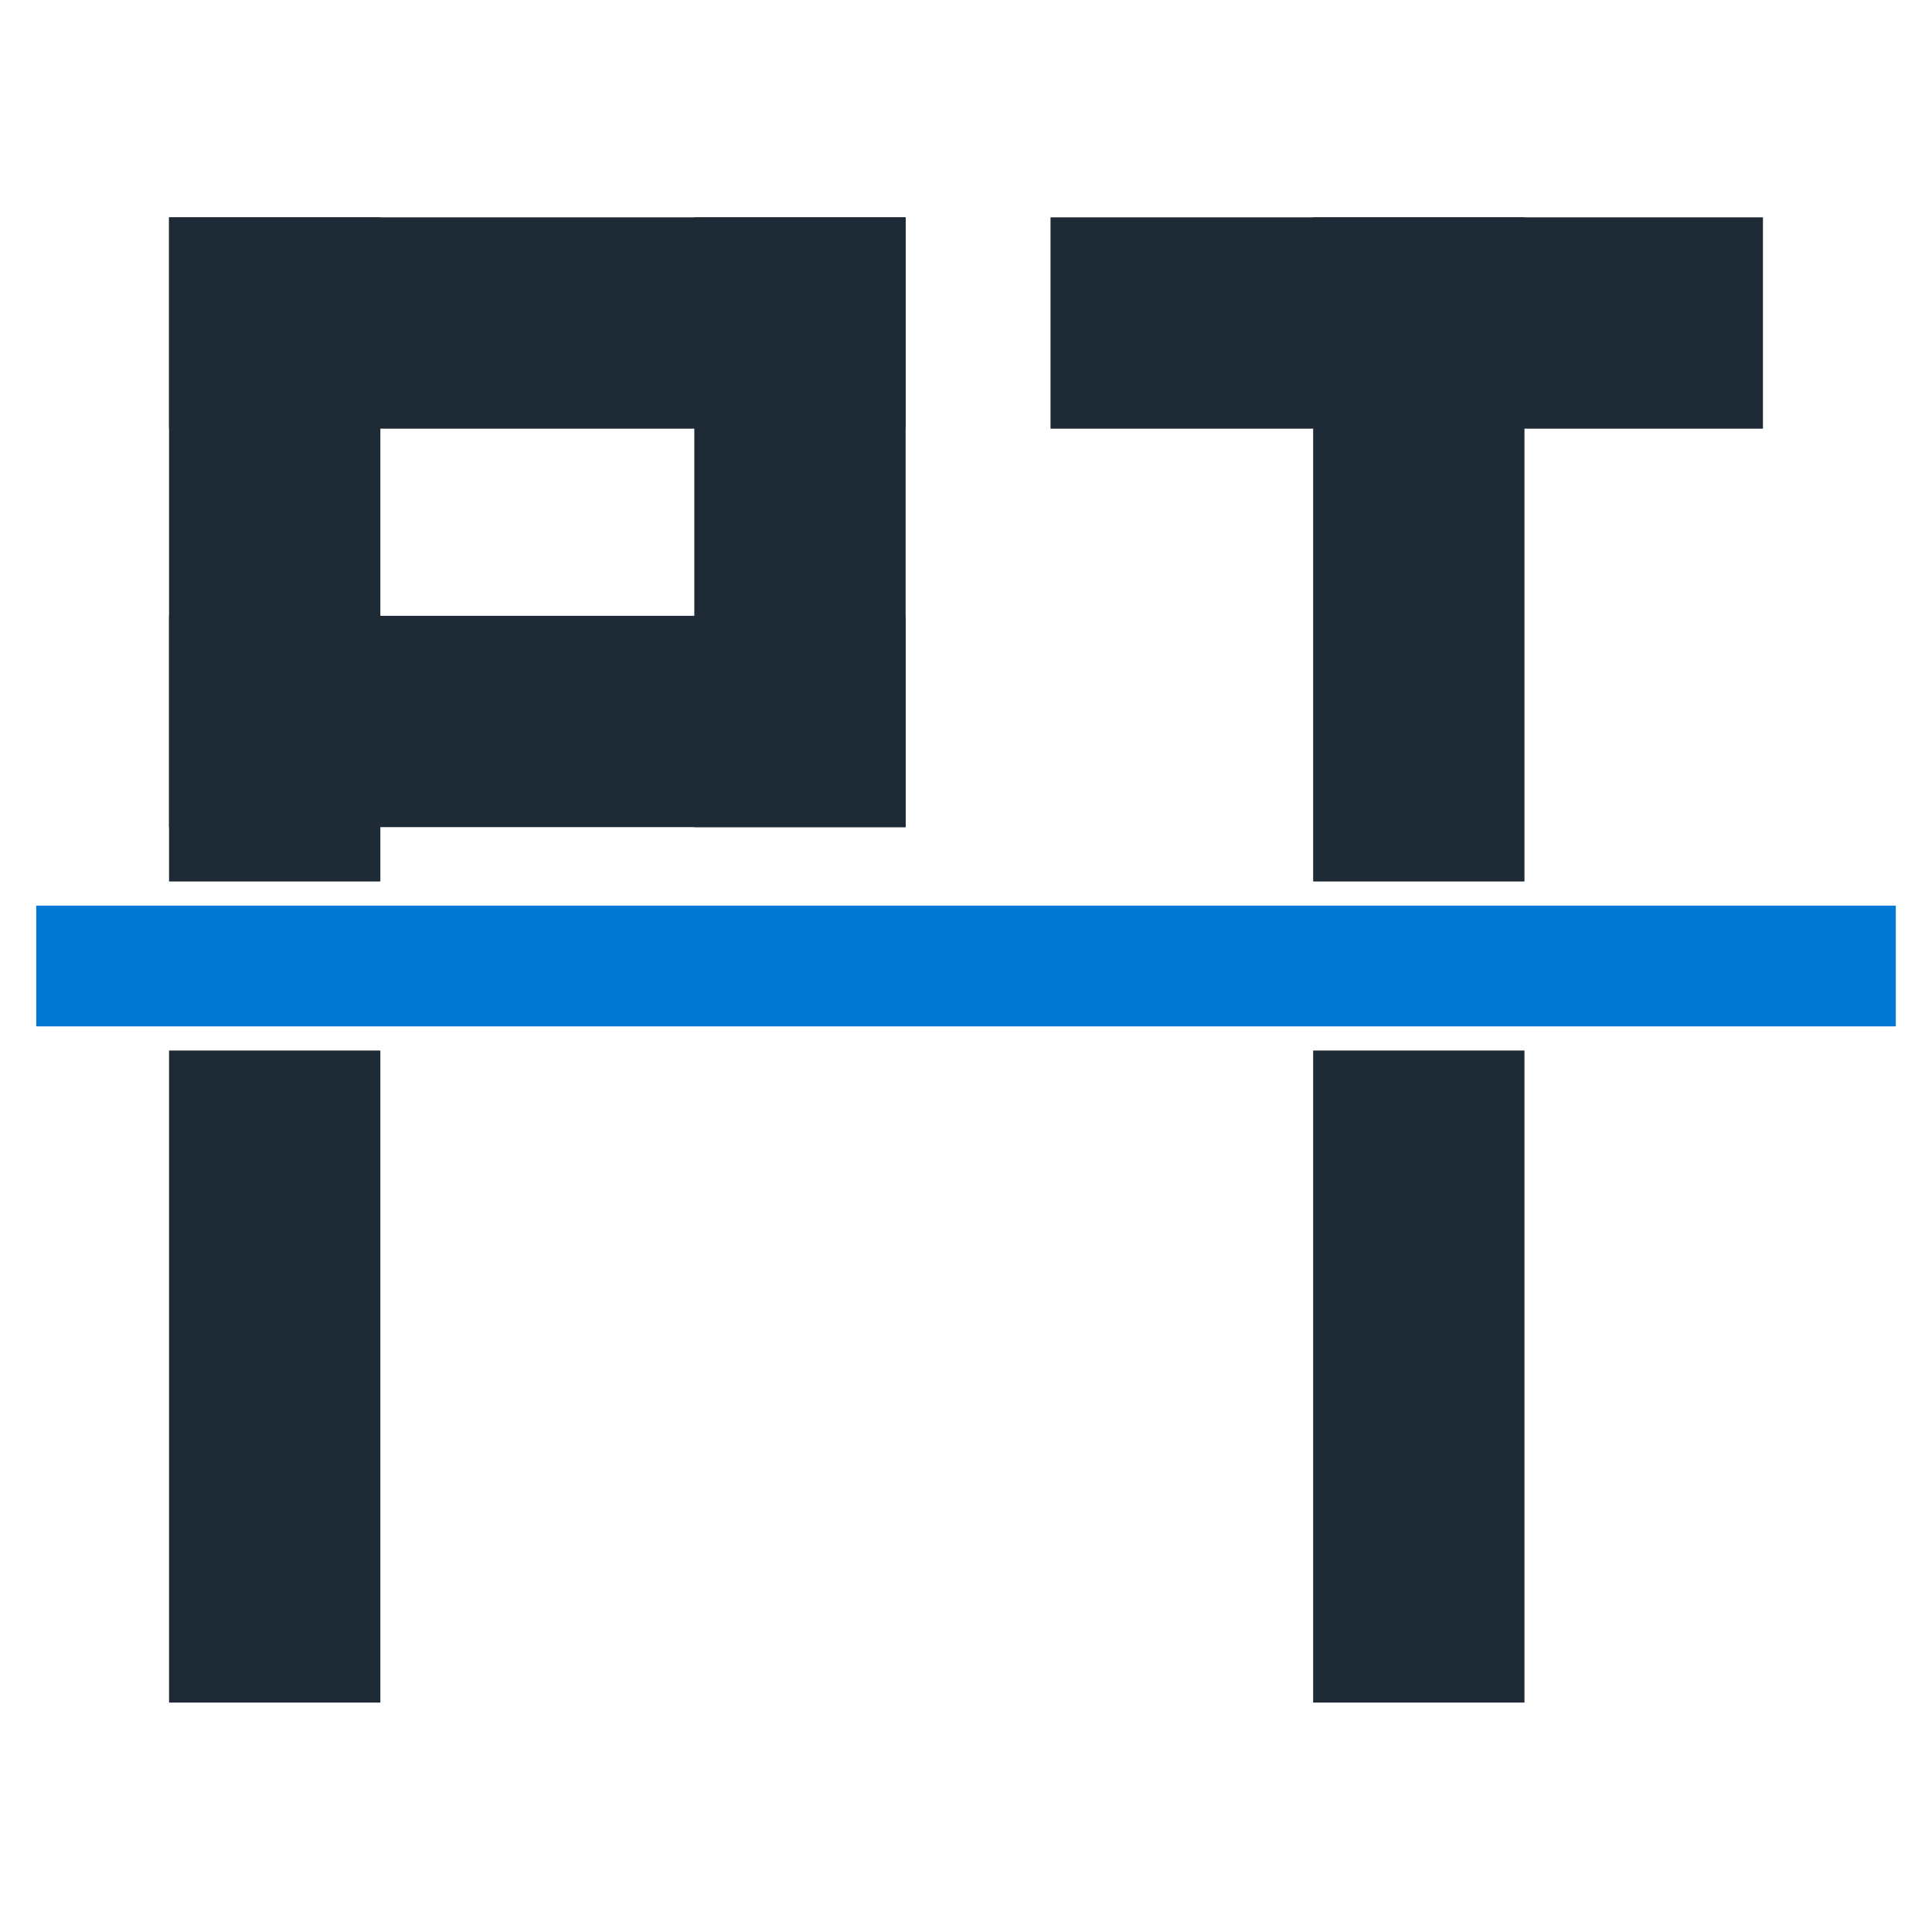
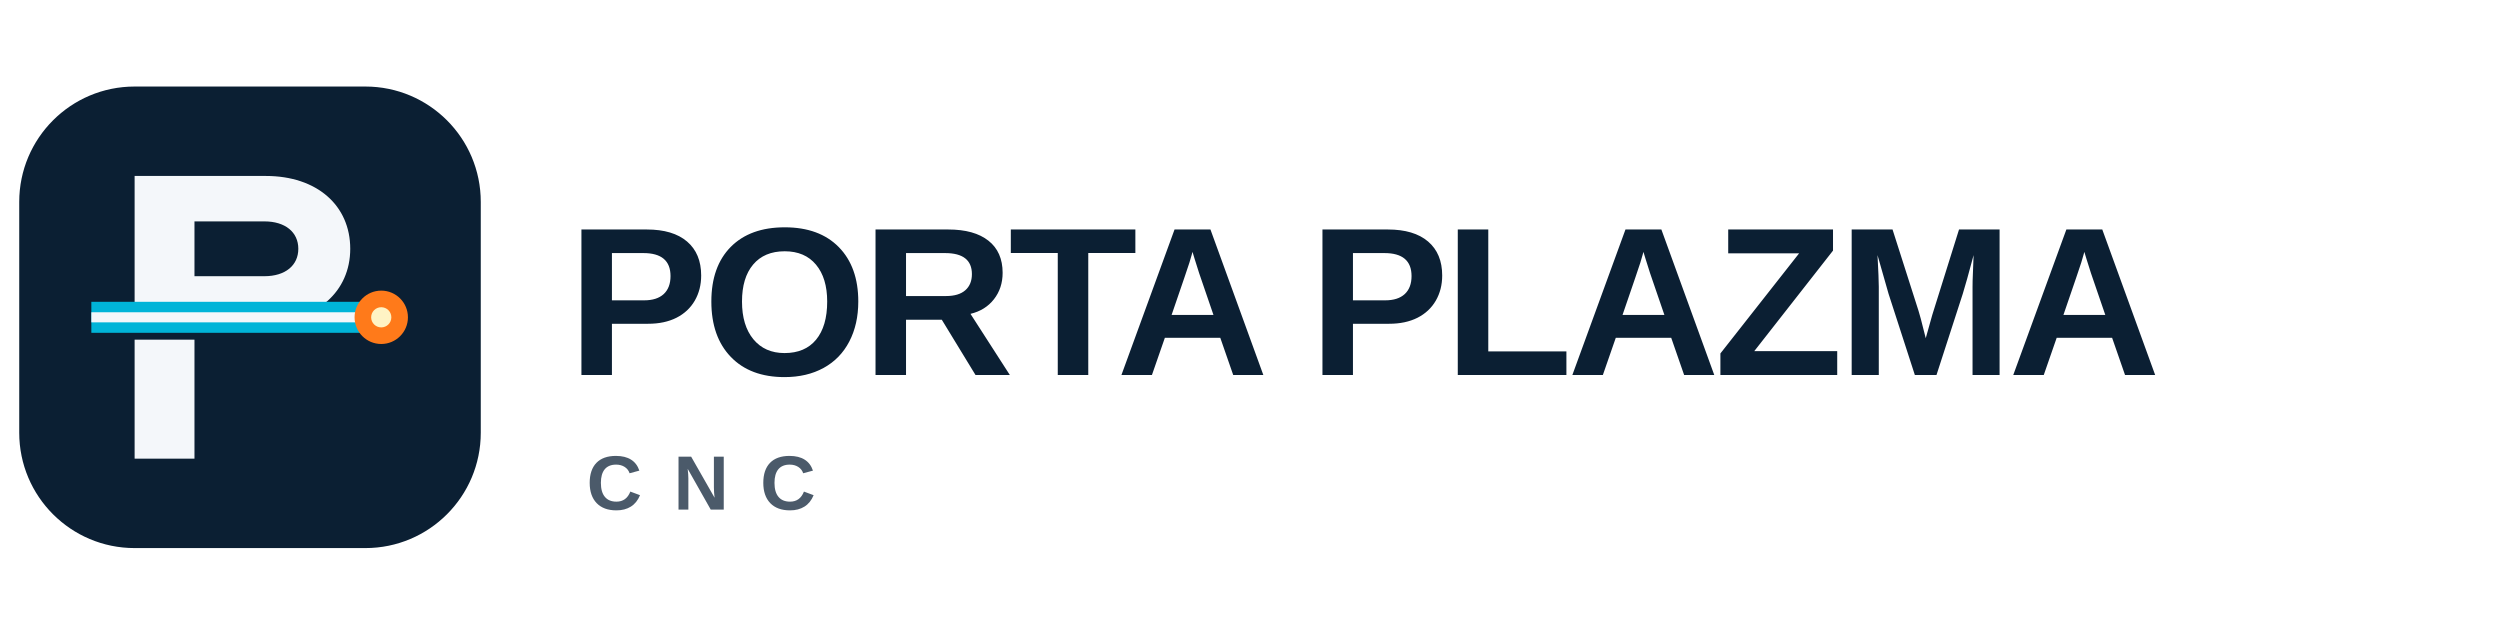
- <svg xmlns="http://www.w3.org/2000/svg" viewBox="0 0 32 32" fill="none">
-   <path fill="#1F2A37" d="M2.8 3.6h3.5V14.6H2.8z" />
-   <path fill="#1F2A37" d="M2.8 17.4h3.5v10.8H2.8z" />
-   <path fill="#1F2A37" d="M2.8 3.6h12.2v3.5H2.8z" />
-   <path fill="#1F2A37" d="M11.5 3.6h3.5v10.1h-3.5z" />
-   <path fill="#1F2A37" d="M2.8 10.2h12.2v3.5H2.8z" />
-   <path fill="#1F2A37" d="M17.4 3.6H29.2v3.5H17.4z" />
-   <path fill="#1F2A37" d="M21.75 3.6h3.5V14.6h-3.5z" />
-   <path fill="#1F2A37" d="M21.75 17.4h3.5v10.8h-3.5z" />
-   <path d="M1.6 16h28.8" stroke="#0078D4" stroke-width="2" stroke-linecap="square" />
+ <svg xmlns="http://www.w3.org/2000/svg" viewBox="0 0 520 132" role="img" aria-label="Porta Plazma CNC">
+   <rect width="520" height="132" fill="none" />
+   <g transform="translate(4,18)">
+     <rect width="96" height="96" rx="24" fill="#0B1F33" />
+     <g transform="translate(96,96) scale(3) translate(-32,-32)">
+       <path fill="#F4F7FA" d="M8 6.2h9.1c3.55 0 5.85 2.05 5.85 5.05 0 2.95-2.3 5.05-5.85 5.05H8V6.2zm4.15 3.15v3.8h4.85c1.45 0 2.35-.75 2.35-1.9s-.9-1.9-2.35-1.9H12.15z" />
+       <path fill="#F4F7FA" d="M8 17.55h4.15V25.8H8z" />
+       <path d="M5 16h19.2" stroke="#00B4D8" stroke-width="2.15" stroke-linecap="butt" />
+       <path d="M5 16h18.4" stroke="#F4F7FA" stroke-width="0.7" stroke-linecap="butt" />
+       <circle cx="25.1" cy="16" r="1.85" fill="#FF7A1A" />
+       <circle cx="25.1" cy="16" r="0.7" fill="#FFF3C4" />
+     </g>
+   </g>
+   <text x="118" y="78" fill="#0B1F33" font-family="Segoe UI, system-ui, -apple-system, Arial, sans-serif" font-size="44" font-weight="700" letter-spacing="-1.2">PORTA PLAZMA</text>
+   <text x="122" y="106" fill="#4B5A6A" font-family="Segoe UI, system-ui, -apple-system, Arial, sans-serif" font-size="16" font-weight="650" letter-spacing="6.5">CNC</text>
</svg>
